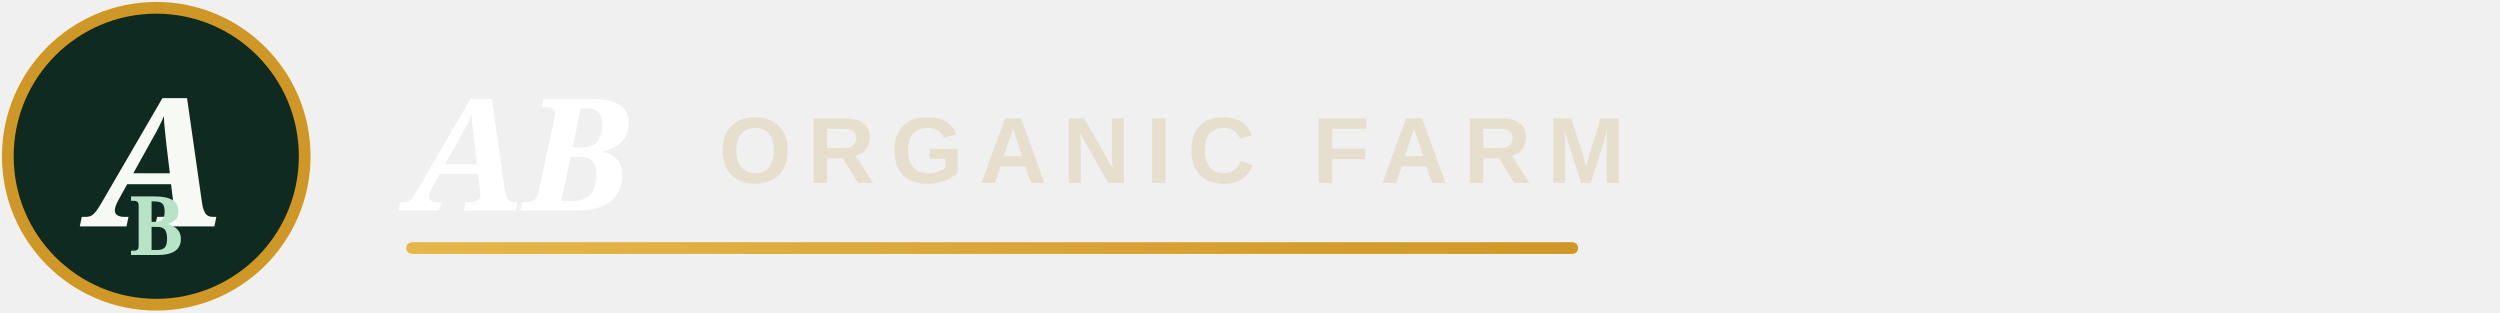
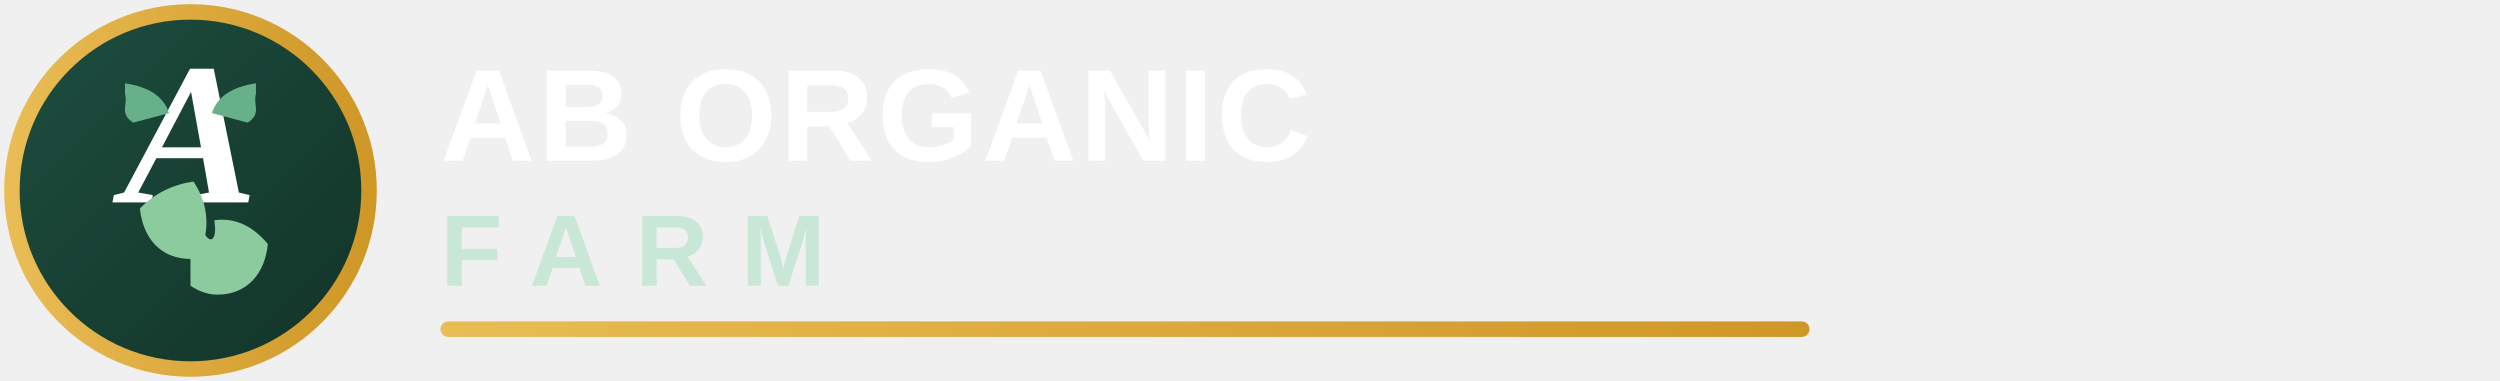
- <svg xmlns="http://www.w3.org/2000/svg" width="640" height="80" viewBox="0 0 640 80" role="img" aria-label="AB Organic Farm">
+ <svg xmlns="http://www.w3.org/2000/svg" width="420" height="64" viewBox="0 0 420 64" role="img" aria-label="AB Organic Farm">
  <defs>
-     <linearGradient id="g2" x1="0" y1="0" x2="1" y2="0">
-       <stop offset="0" stop-color="#E6B64A" />
+     <linearGradient id="abgw" x1="0" y1="0" x2="1" y2="1">
+       <stop offset="0" stop-color="#1D4E3F" />
+       <stop offset="1" stop-color="#123328" />
+     </linearGradient>
+     <linearGradient id="agoldw" x1="0" y1="0" x2="1" y2="0">
+       <stop offset="0" stop-color="#E9BC55" />
      <stop offset="1" stop-color="#CF9726" />
    </linearGradient>
  </defs>
-   <circle cx="40" cy="40" r="38" fill="#0E2A21" />
-   <circle cx="40" cy="40" r="38" fill="none" stroke="#CF9726" stroke-width="3" />
-   <text x="40" y="42" text-anchor="middle" font-family="Georgia, serif" font-size="46" font-weight="bold" font-style="italic" fill="#F6F9F4" dominant-baseline="middle">A</text>
-   <text x="40" y="42" text-anchor="middle" font-family="Georgia, serif" font-size="21" font-weight="bold" fill="#B9E3C7" dominant-baseline="middle" dy="16">B</text>
-   <text x="104" y="40" text-anchor="start" font-family="Georgia, serif" font-size="40" font-weight="bold" font-style="italic" fill="#FFFFFF" dominant-baseline="middle">AB</text>
-   <text x="184" y="40" text-anchor="start" font-family="Arial, sans-serif" font-size="24" font-weight="700" letter-spacing="4" fill="#E6DFCE" dominant-baseline="middle">ORGANIC FARM</text>
-   <rect x="104" y="62" width="300" height="3" rx="1.5" fill="url(#g2)" />
+   <circle cx="32" cy="32" r="30" fill="url(#abgw)" />
+   <circle cx="32" cy="32" r="30" fill="none" stroke="url(#agoldw)" stroke-width="2.6" />
+   <text x="32" y="34" text-anchor="middle" font-family="Georgia, 'Times New Roman', serif" font-size="34" font-weight="bold" font-style="italic" fill="#FFFFFF">A</text>
+   <path d="M21 14c4 .6 6.5 2.2 7.4 5l-6 1.6c-1-.6-1.5-1.4-1.4-2.4.1-1 .2-1.9 0-2.4z" fill="#67B18A" />
+   <path d="M43 14c-4 .6-6.5 2.2-7.4 5l6 1.6c1-.6 1.5-1.4 1.4-2.4-.1-1-.2-1.9 0-2.4z" fill="#67B18A" />
+   <path d="M32 43.5c-5 0-8-3.5-8.5-8.5 2.5-2.5 5.5-4 9-4.5 2 3 2.5 6 2 9 1 1.5 2 .6 1.5-2.5 3.5-.5 6.5 1 9 4-.5 5-3.5 8.5-8.5 8.5-1.5 0-3-.5-4.5-1.5z" fill="#8BCB9E" />
+   <text x="74" y="27" text-anchor="start" font-family="Arial, Helvetica, sans-serif" font-size="22" font-weight="900" letter-spacing="0.5" fill="#FFFFFF">AB ORGANIC</text>
+   <text x="74" y="48" text-anchor="start" font-family="Arial, Helvetica, sans-serif" font-size="17" font-weight="700" letter-spacing="5.5" fill="#C9E7D6">FARM</text>
+   <rect x="74" y="54" width="230" height="2.6" rx="1.3" fill="url(#agoldw)" />
</svg>
